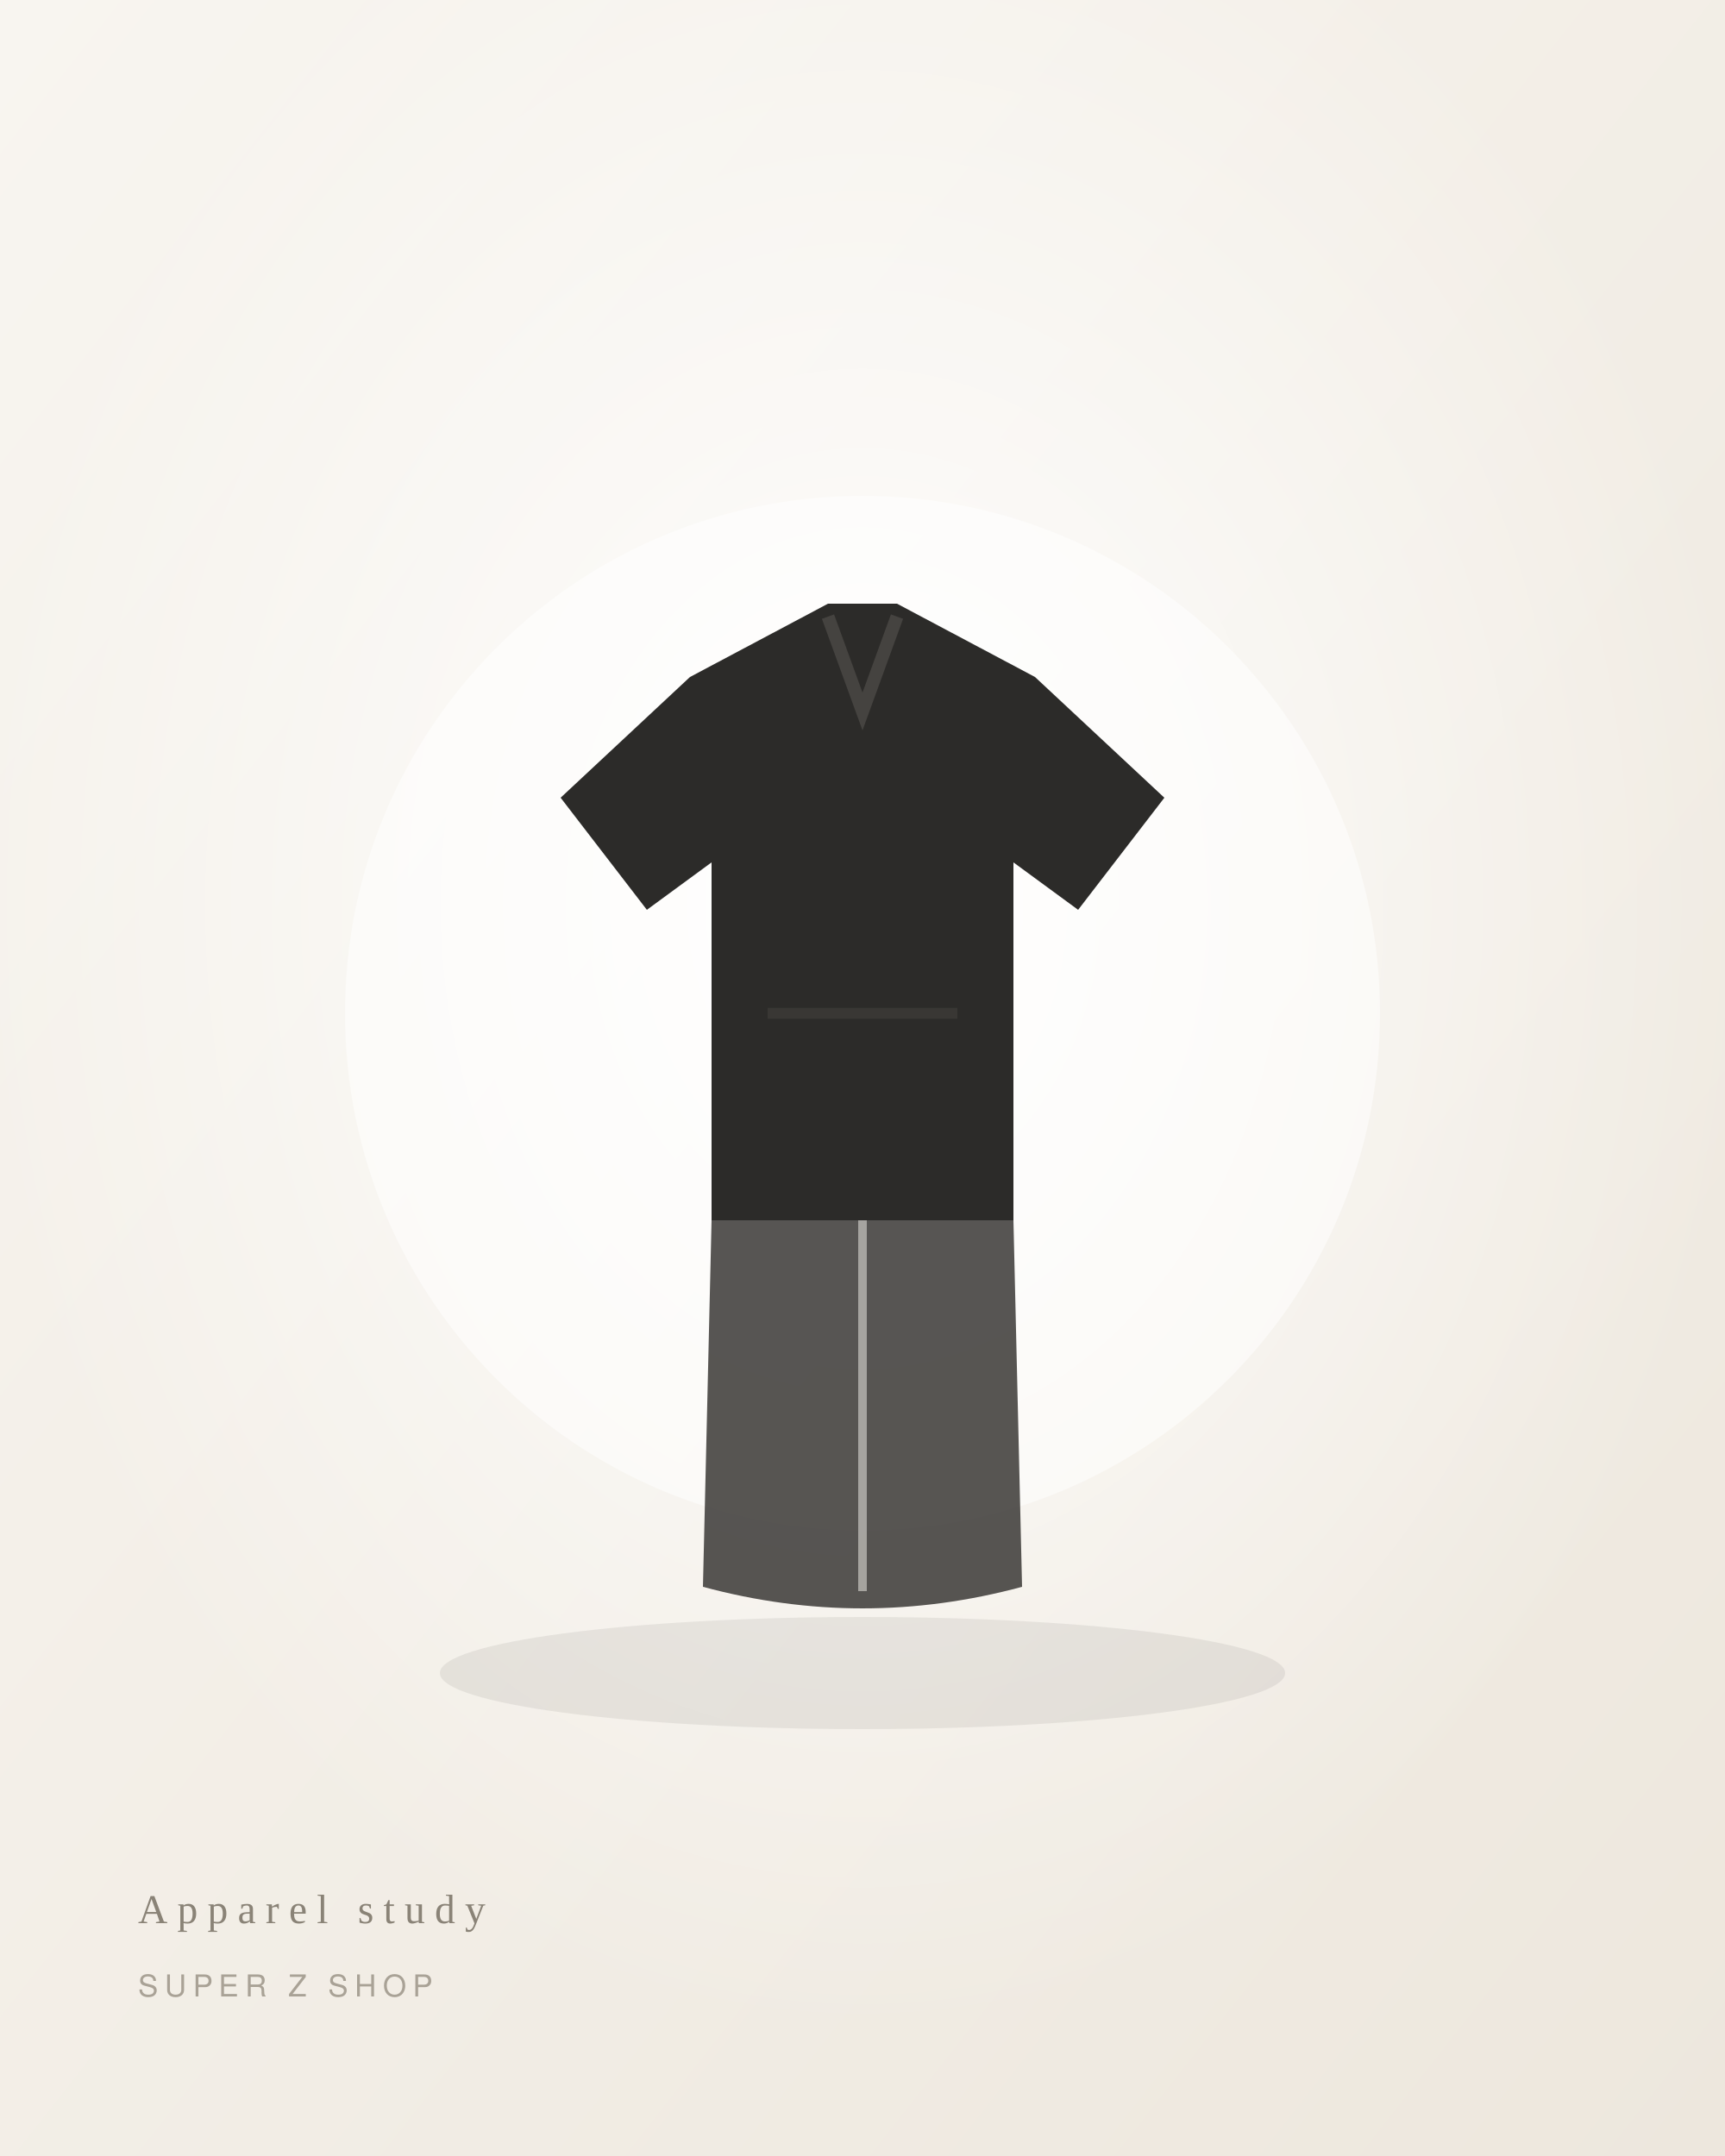
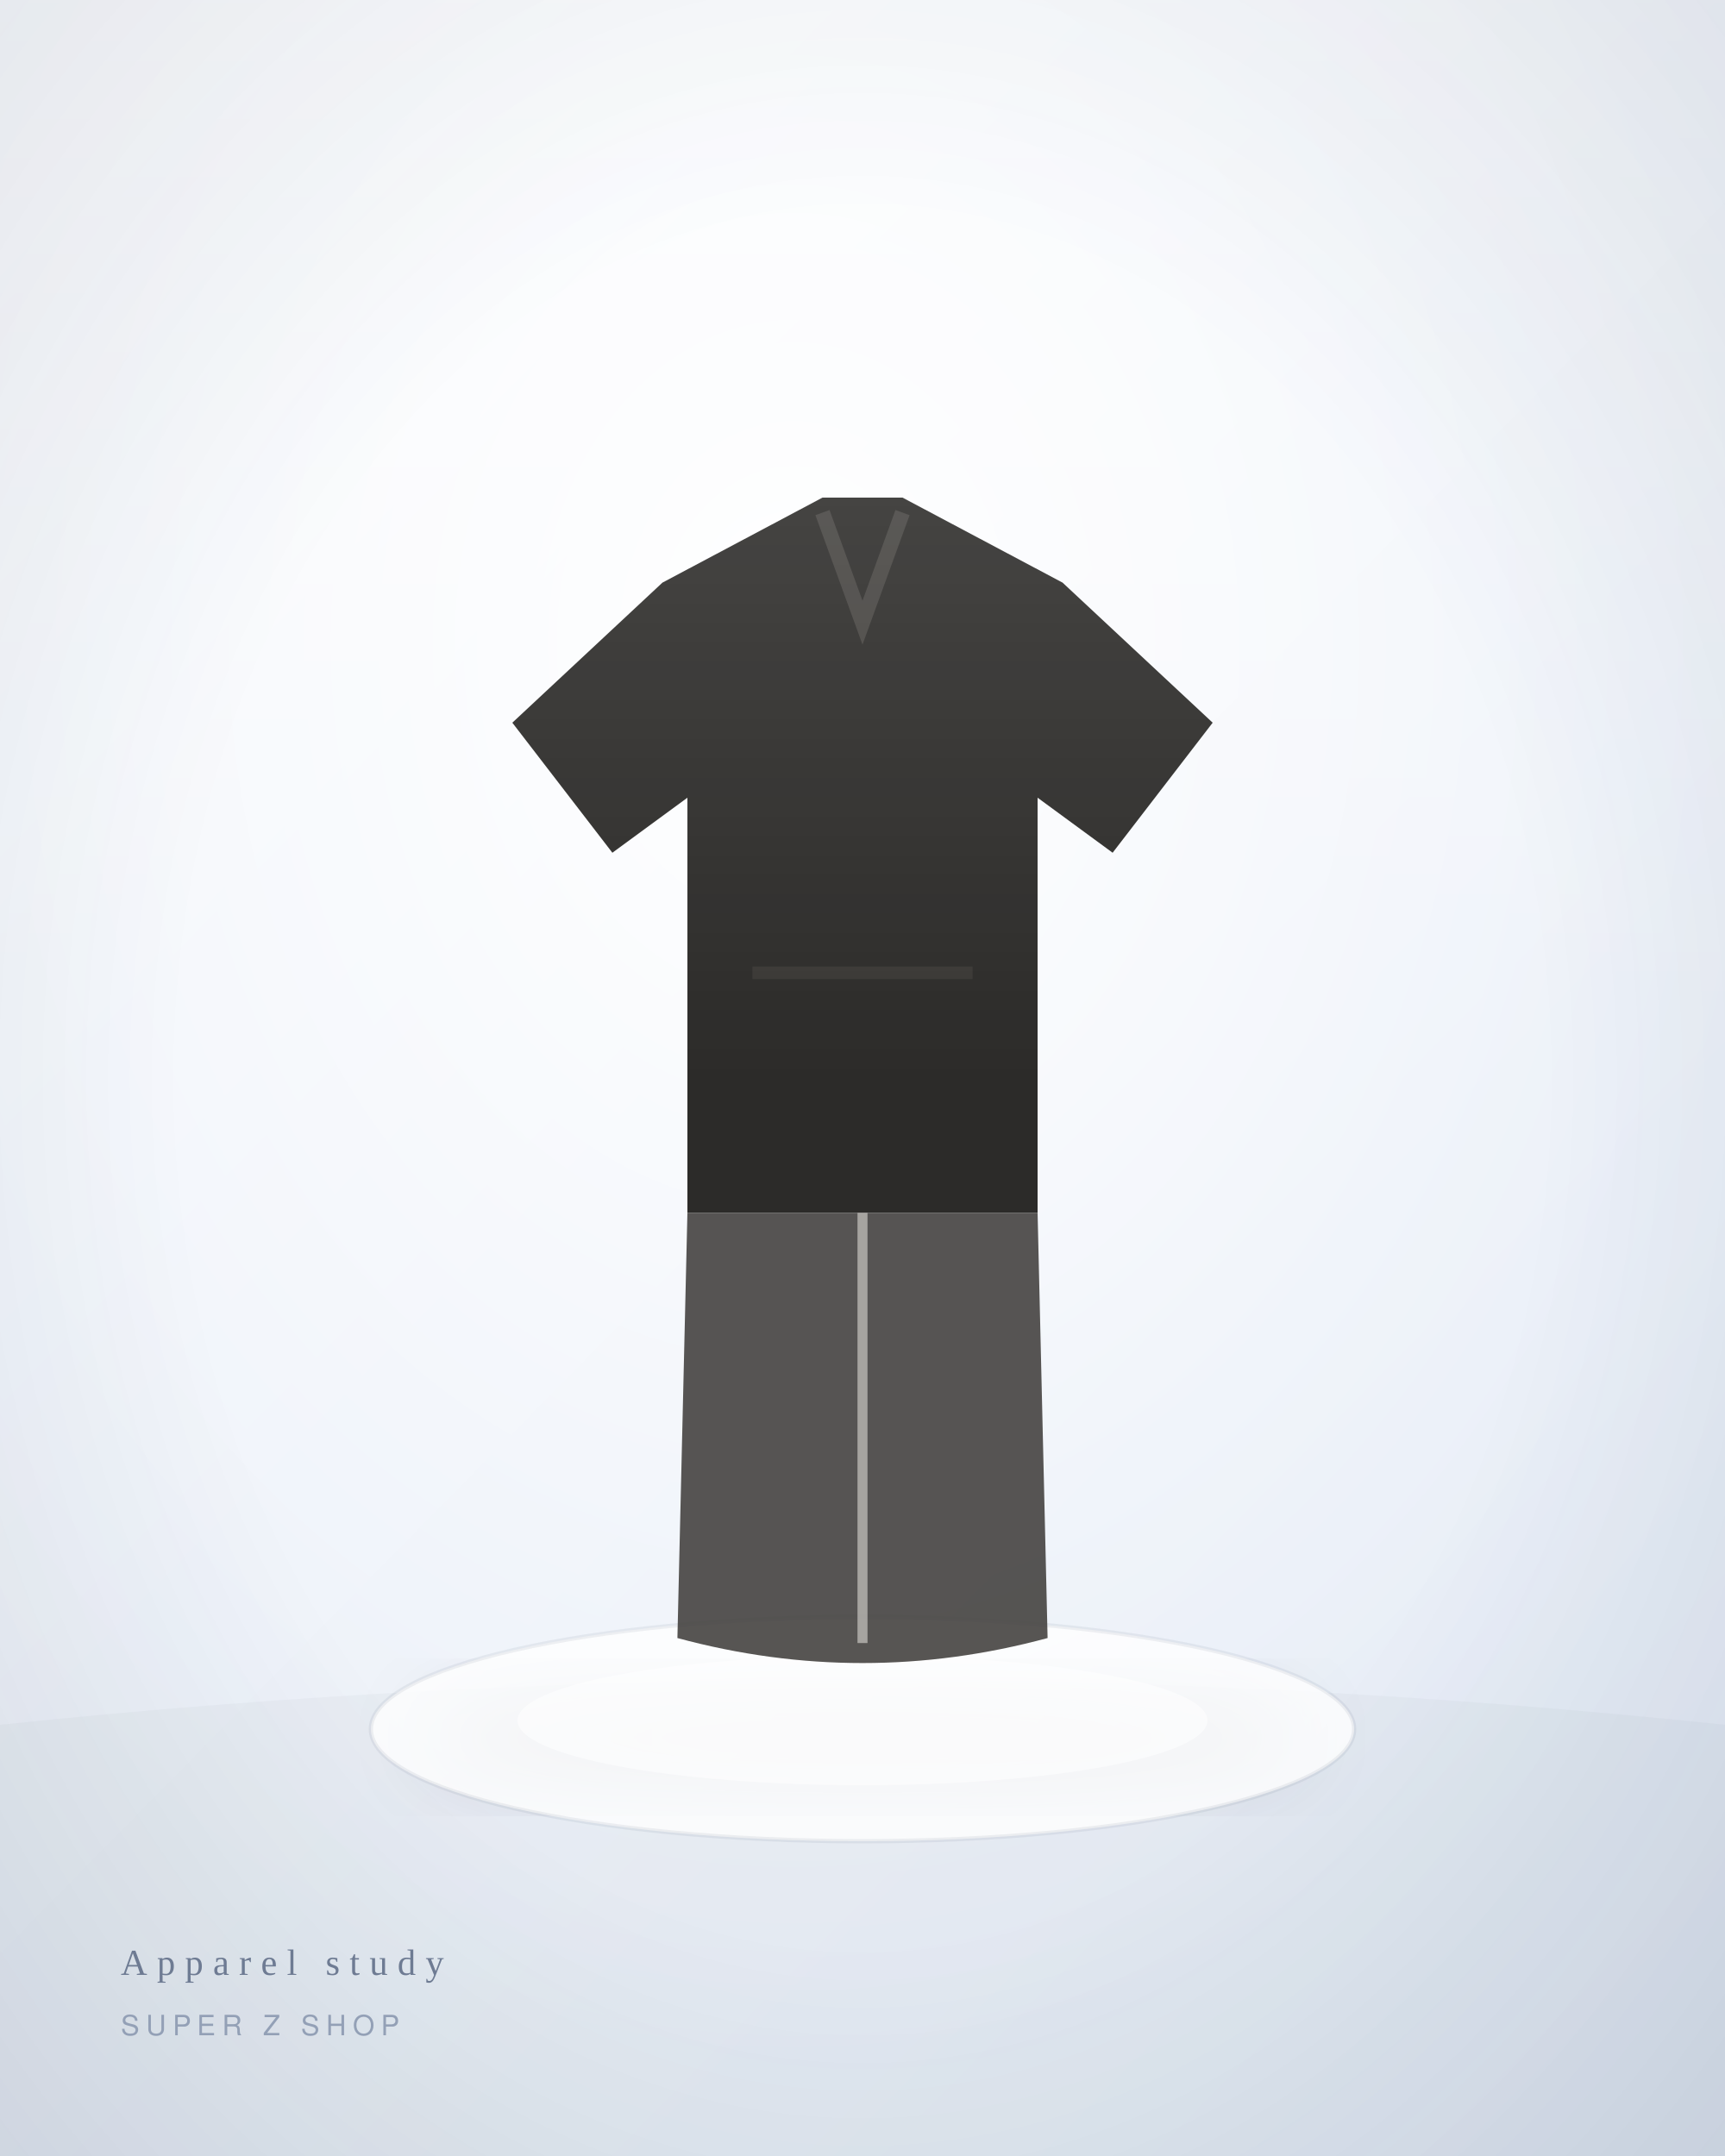
<svg xmlns="http://www.w3.org/2000/svg" viewBox="0 0 800 1000" width="800" height="1000" role="img" aria-label="Drop-Shoulder Pique Polo — studio illustration">
  <defs>
-     <linearGradient id="bg" x1="0" y1="0" x2="1" y2="1">
-       <stop offset="0" stop-color="#F8F5F0" />
-       <stop offset="1" stop-color="#EDE7DD" />
+     <linearGradient id="bg" x1="0.1" y1="0" x2="0.9" y2="1">
+       <stop offset="0" stop-color="#F4F7FC" />
+       <stop offset="1" stop-color="#E3EAF5" />
    </linearGradient>
-     <radialGradient id="glow" cx="50%" cy="42%" r="52%">
-       <stop offset="0" stop-color="#FFFFFF" stop-opacity=".95" />
+     <radialGradient id="spot" cx="46%" cy="30%" r="66%">
+       <stop offset="0" stop-color="#FFFFFF" stop-opacity="1" />
+       <stop offset="0.55" stop-color="#FFFFFF" stop-opacity=".45" />
      <stop offset="1" stop-color="#FFFFFF" stop-opacity="0" />
    </radialGradient>
+     <radialGradient id="vig" cx="50%" cy="50%" r="72%">
+       <stop offset="0.55" stop-color="#0B1B33" stop-opacity="0" />
+       <stop offset="1" stop-color="#0B1B33" stop-opacity=".10" />
+     </radialGradient>
+     <linearGradient id="sheen" x1="0" y1="0" x2="0" y2="1">
+       <stop offset="0" stop-color="#FFFFFF" stop-opacity=".22" />
+       <stop offset="0.5" stop-color="#FFFFFF" stop-opacity="0" />
+     </linearGradient>
+     <filter id="soft" x="-20%" y="-20%" width="140%" height="140%">
+       <feGaussianBlur stdDeviation="18" />
+     </filter>
  </defs>
  <rect width="800" height="1000" fill="url(#bg)" />
-   <rect width="800" height="1000" fill="url(#glow)" />
-   <circle cx="400" cy="470" r="240" fill="#FFFFFF" opacity=".5" />
-   <ellipse cx="400" cy="776" rx="196" ry="26" fill="#000000" opacity=".07" />
-   <g>
+   <rect width="800" height="1000" fill="url(#spot)" />
+   <rect width="800" height="1000" fill="url(#vig)" />
+   <path d="M0 800 Q400 758 800 800 L800 1000 L0 1000 Z" fill="#0B1B33" opacity=".03" />
+   <ellipse cx="400" cy="806" rx="204" ry="26" fill="#0B1B33" opacity=".18" filter="url(#soft)" />
+   <ellipse cx="400" cy="802" rx="228" ry="52" fill="#FFFFFF" opacity=".8" />
+   <ellipse cx="400" cy="802" rx="228" ry="52" fill="none" stroke="#0B1B33" stroke-opacity=".06" stroke-width="2" />
+   <ellipse cx="400" cy="798" rx="160" ry="30" fill="#FFFFFF" opacity=".55" />
+   <g transform="translate(400 486) scale(1.16) translate(-400 -500)">
    <path d="M320 314 L384 280 L416 280 L480 314 L540 370 L500 422 L470 400 L470 566 L330 566 L330 400 L300 422 L260 370 Z" fill="#2C2B29" />
    <path d="M330 566 L326 736 Q400 756 474 736 L470 566" fill="#454340" opacity=".9" />
    <path d="M384 286 L400 330 L416 286" stroke="#454340" stroke-width="6" fill="none" />
    <path d="M400 566 L400 738" stroke="#F6F3EE" stroke-width="4" opacity=".5" />
    <path d="M356 470 L444 470" stroke="#454340" stroke-width="5" opacity=".5" />
  </g>
-   <text x="64" y="892" font-family="Georgia, 'Times New Roman', serif" font-size="19" letter-spacing="4.5" fill="#8A8377">Apparel study</text>
-   <text x="64" y="926" font-family="Helvetica, Arial, sans-serif" font-size="14" letter-spacing="3" fill="#A9A296">SUPER Z SHOP</text>
+   <rect width="800" height="1000" fill="url(#sheen)" />
+   <text x="56" y="916" font-family="Georgia, 'Times New Roman', serif" font-size="17" letter-spacing="4.5" fill="#6E7B93">Apparel study</text>
+   <text x="56" y="944" font-family="Helvetica, Arial, sans-serif" font-size="13" letter-spacing="3" fill="#93A0B6">SUPER Z SHOP</text>
</svg>
